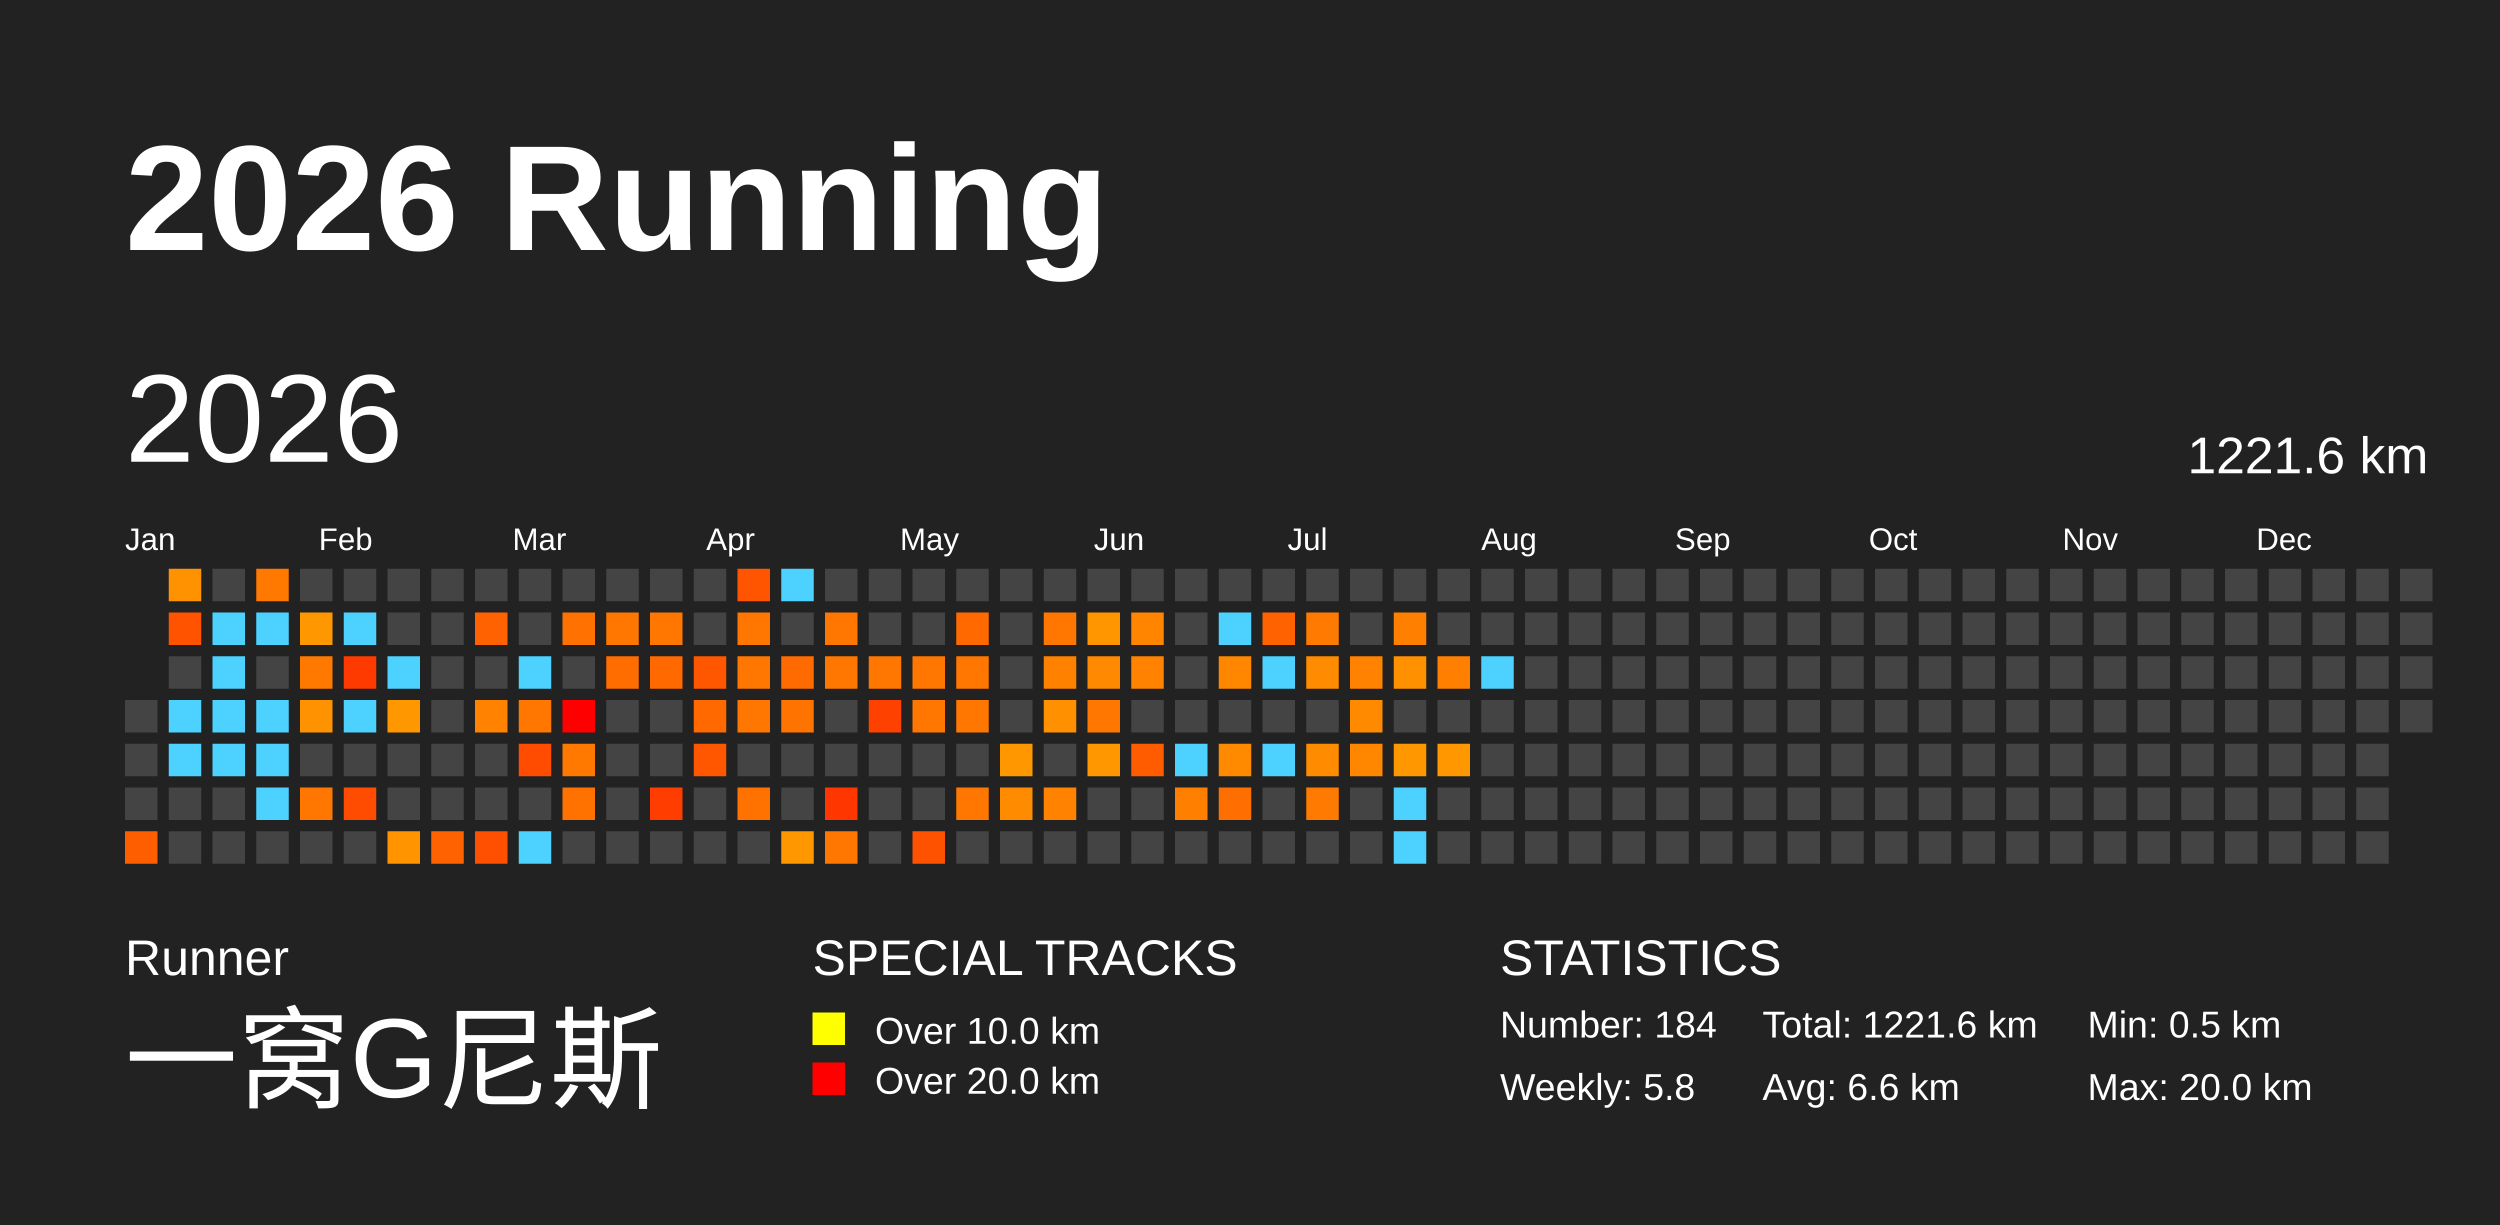
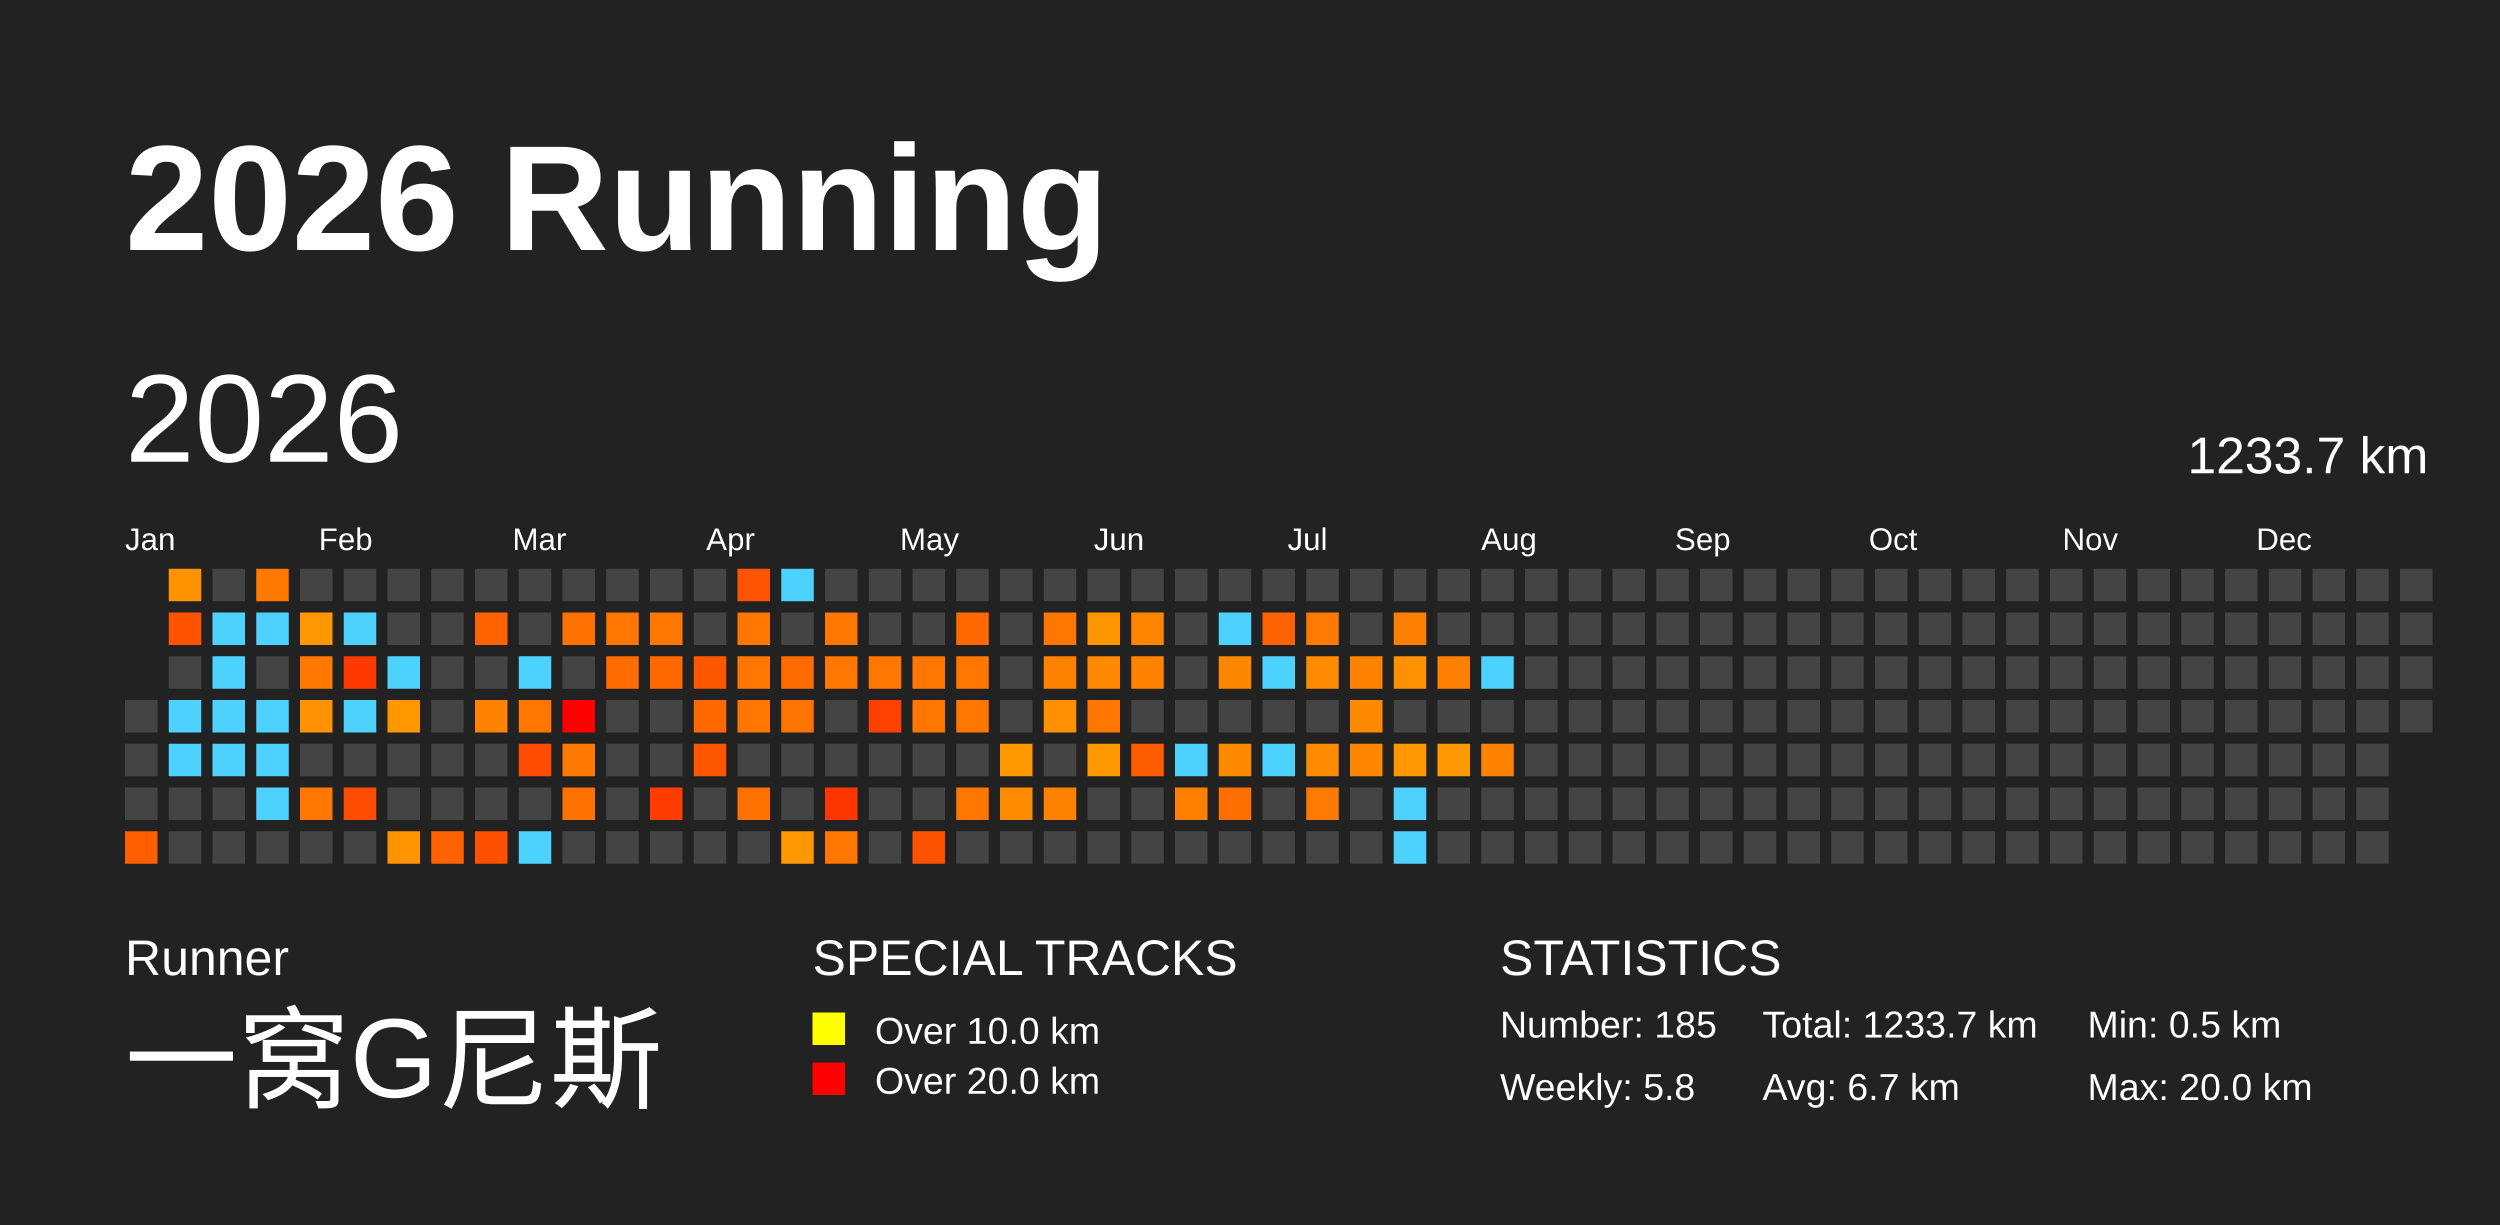
<svg xmlns="http://www.w3.org/2000/svg" baseProfile="full" height="98mm" version="1.1" viewBox="0,0,200,98" width="200mm">
  <defs />
  <rect fill="#222222" height="98" width="200" x="0" y="0" />
  <text fill="#FFFFFF" style="font-size:12px; font-family:Arial; font-weight:bold;" x="10" y="20">2026 Running</text>
  <text fill="#FFFFFF" style="font-size:4px; font-family:Arial" x="10" y="78">Runner</text>
  <text fill="#FFFFFF" style="font-size:9px; font-family:Arial" x="10" y="88">一窝G尼斯</text>
  <text fill="#FFFFFF" style="font-size:4px; font-family:Arial" x="65" y="78">SPECIAL TRACKS</text>
  <rect fill="yellow" height="2.6" width="2.6" x="65" y="81" />
  <text fill="#FFFFFF" style="font-size:3px; font-family:Arial" x="70" y="83.5">Over 10.0 km</text>
  <rect fill="red" height="2.6" width="2.6" x="65" y="85" />
  <text fill="#FFFFFF" style="font-size:3px; font-family:Arial" x="70" y="87.5">Over 20.0 km</text>
  <text fill="#FFFFFF" style="font-size:4px; font-family:Arial" x="120" y="78">STATISTICS</text>
-   <text fill="#FFFFFF" style="font-size:3px; font-family:Arial" x="120" y="83">Number: 184</text>
+   <text fill="#FFFFFF" style="font-size:3px; font-family:Arial" x="120" y="83">Number: 185</text>
  <text fill="#FFFFFF" style="font-size:3px; font-family:Arial" x="120" y="88">Weekly: 5.8</text>
-   <text fill="#FFFFFF" style="font-size:3px; font-family:Arial" x="141" y="83">Total: 1221.6 km</text>
-   <text fill="#FFFFFF" style="font-size:3px; font-family:Arial" x="141" y="88">Avg: 6.6 km</text>
+   <text fill="#FFFFFF" style="font-size:3px; font-family:Arial" x="141" y="83">Total: 1233.7 km</text>
+   <text fill="#FFFFFF" style="font-size:3px; font-family:Arial" x="141" y="88">Avg: 6.7 km</text>
  <text fill="#FFFFFF" style="font-size:3px; font-family:Arial" x="167" y="83">Min: 0.5 km</text>
  <text fill="#FFFFFF" style="font-size:3px; font-family:Arial" x="167" y="88">Max: 20.0 km</text>
  <text dominant-baseline="hanging" fill="#FFFFFF" style="font-size:10.0px; font-family:Arial;" x="10" y="30">2026</text>
-   <text dominant-baseline="hanging" fill="#FFFFFF" style="font-size:4.125px; font-family:Arial;" x="175" y="35">1221.6 km</text>
+   <text dominant-baseline="hanging" fill="#FFFFFF" style="font-size:4.125px; font-family:Arial;" x="175" y="35">1233.7 km</text>
  <text fill="#FFFFFF" style="font-size:2.5px; font-family:Arial" x="10.0" y="44">Jan</text>
  <text fill="#FFFFFF" style="font-size:2.5px; font-family:Arial" x="25.5" y="44">Feb</text>
  <text fill="#FFFFFF" style="font-size:2.5px; font-family:Arial" x="41.0" y="44">Mar</text>
  <text fill="#FFFFFF" style="font-size:2.5px; font-family:Arial" x="56.5" y="44">Apr</text>
  <text fill="#FFFFFF" style="font-size:2.5px; font-family:Arial" x="72.0" y="44">May</text>
  <text fill="#FFFFFF" style="font-size:2.5px; font-family:Arial" x="87.5" y="44">Jun</text>
  <text fill="#FFFFFF" style="font-size:2.5px; font-family:Arial" x="103.0" y="44">Jul</text>
  <text fill="#FFFFFF" style="font-size:2.5px; font-family:Arial" x="118.5" y="44">Aug</text>
  <text fill="#FFFFFF" style="font-size:2.5px; font-family:Arial" x="134.0" y="44">Sep</text>
  <text fill="#FFFFFF" style="font-size:2.5px; font-family:Arial" x="149.5" y="44">Oct</text>
  <text fill="#FFFFFF" style="font-size:2.5px; font-family:Arial" x="165.0" y="44">Nov</text>
  <text fill="#FFFFFF" style="font-size:2.5px; font-family:Arial" x="180.5" y="44">Dec</text>
  <rect fill="#444444" height="2.6" width="2.6" x="10.0" y="56.0" />
  <rect fill="#444444" height="2.6" width="2.6" x="10.0" y="59.5" />
  <rect fill="#444444" height="2.6" width="2.6" x="10.0" y="63.0" />
  <rect fill="#ff5e00" height="2.6" width="2.6" x="10.0" y="66.5" />
  <rect fill="#ff9200" height="2.6" width="2.6" x="13.5" y="45.5" />
  <rect fill="#ff5300" height="2.6" width="2.6" x="13.5" y="49.0" />
  <rect fill="#444444" height="2.6" width="2.6" x="13.5" y="52.5" />
  <rect fill="#4dd2ff" height="2.6" width="2.6" x="13.5" y="56.0" />
  <rect fill="#4dd2ff" height="2.6" width="2.6" x="13.5" y="59.5" />
  <rect fill="#444444" height="2.6" width="2.6" x="13.5" y="63.0" />
  <rect fill="#444444" height="2.6" width="2.6" x="13.5" y="66.5" />
  <rect fill="#444444" height="2.6" width="2.6" x="17.0" y="45.5" />
  <rect fill="#4dd2ff" height="2.6" width="2.6" x="17.0" y="49.0" />
  <rect fill="#4dd2ff" height="2.6" width="2.6" x="17.0" y="52.5" />
  <rect fill="#4dd2ff" height="2.6" width="2.6" x="17.0" y="56.0" />
  <rect fill="#4dd2ff" height="2.6" width="2.6" x="17.0" y="59.5" />
  <rect fill="#444444" height="2.6" width="2.6" x="17.0" y="63.0" />
  <rect fill="#444444" height="2.6" width="2.6" x="17.0" y="66.5" />
  <rect fill="#ff7800" height="2.6" width="2.6" x="20.5" y="45.5" />
  <rect fill="#4dd2ff" height="2.6" width="2.6" x="20.5" y="49.0" />
  <rect fill="#444444" height="2.6" width="2.6" x="20.5" y="52.5" />
  <rect fill="#4dd2ff" height="2.6" width="2.6" x="20.5" y="56.0" />
  <rect fill="#4dd2ff" height="2.6" width="2.6" x="20.5" y="59.5" />
  <rect fill="#4dd2ff" height="2.6" width="2.6" x="20.5" y="63.0" />
  <rect fill="#444444" height="2.6" width="2.6" x="20.5" y="66.5" />
  <rect fill="#444444" height="2.6" width="2.6" x="24.0" y="45.5" />
  <rect fill="#ff9700" height="2.6" width="2.6" x="24.0" y="49.0" />
  <rect fill="#ff7900" height="2.6" width="2.6" x="24.0" y="52.5" />
  <rect fill="#ff9200" height="2.6" width="2.6" x="24.0" y="56.0" />
  <rect fill="#444444" height="2.6" width="2.6" x="24.0" y="59.5" />
  <rect fill="#ff7700" height="2.6" width="2.6" x="24.0" y="63.0" />
  <rect fill="#444444" height="2.6" width="2.6" x="24.0" y="66.5" />
  <rect fill="#444444" height="2.6" width="2.6" x="27.5" y="45.5" />
  <rect fill="#4dd2ff" height="2.6" width="2.6" x="27.5" y="49.0" />
  <rect fill="#ff3a00" height="2.6" width="2.6" x="27.5" y="52.5" />
  <rect fill="#4dd2ff" height="2.6" width="2.6" x="27.5" y="56.0" />
  <rect fill="#444444" height="2.6" width="2.6" x="27.5" y="59.5" />
  <rect fill="#ff4c00" height="2.6" width="2.6" x="27.5" y="63.0" />
  <rect fill="#444444" height="2.6" width="2.6" x="27.5" y="66.5" />
  <rect fill="#444444" height="2.6" width="2.6" x="31.0" y="45.5" />
  <rect fill="#444444" height="2.6" width="2.6" x="31.0" y="49.0" />
  <rect fill="#4dd2ff" height="2.6" width="2.6" x="31.0" y="52.5" />
  <rect fill="#ff9800" height="2.6" width="2.6" x="31.0" y="56.0" />
  <rect fill="#444444" height="2.6" width="2.6" x="31.0" y="59.5" />
  <rect fill="#444444" height="2.6" width="2.6" x="31.0" y="63.0" />
  <rect fill="#ff9400" height="2.6" width="2.6" x="31.0" y="66.5" />
  <rect fill="#444444" height="2.6" width="2.6" x="34.5" y="45.5" />
  <rect fill="#444444" height="2.6" width="2.6" x="34.5" y="49.0" />
  <rect fill="#444444" height="2.6" width="2.6" x="34.5" y="52.5" />
  <rect fill="#444444" height="2.6" width="2.6" x="34.5" y="56.0" />
  <rect fill="#444444" height="2.6" width="2.6" x="34.5" y="59.5" />
  <rect fill="#444444" height="2.6" width="2.6" x="34.5" y="63.0" />
  <rect fill="#ff6200" height="2.6" width="2.6" x="34.5" y="66.5" />
  <rect fill="#444444" height="2.6" width="2.6" x="38.0" y="45.5" />
  <rect fill="#ff6200" height="2.6" width="2.6" x="38.0" y="49.0" />
  <rect fill="#444444" height="2.6" width="2.6" x="38.0" y="52.5" />
  <rect fill="#ff8200" height="2.6" width="2.6" x="38.0" y="56.0" />
  <rect fill="#444444" height="2.6" width="2.6" x="38.0" y="59.5" />
  <rect fill="#444444" height="2.6" width="2.6" x="38.0" y="63.0" />
  <rect fill="#ff4f00" height="2.6" width="2.6" x="38.0" y="66.5" />
  <rect fill="#444444" height="2.6" width="2.6" x="41.5" y="45.5" />
  <rect fill="#444444" height="2.6" width="2.6" x="41.5" y="49.0" />
  <rect fill="#4dd2ff" height="2.6" width="2.6" x="41.5" y="52.5" />
  <rect fill="#ff7700" height="2.6" width="2.6" x="41.5" y="56.0" />
  <rect fill="#ff4c00" height="2.6" width="2.6" x="41.5" y="59.5" />
  <rect fill="#444444" height="2.6" width="2.6" x="41.5" y="63.0" />
  <rect fill="#4dd2ff" height="2.6" width="2.6" x="41.5" y="66.5" />
  <rect fill="#444444" height="2.6" width="2.6" x="45.0" y="45.5" />
  <rect fill="#ff7100" height="2.6" width="2.6" x="45.0" y="49.0" />
  <rect fill="#444444" height="2.6" width="2.6" x="45.0" y="52.5" />
  <rect fill="red" height="2.6" width="2.6" x="45.0" y="56.0" />
  <rect fill="#ff7800" height="2.6" width="2.6" x="45.0" y="59.5" />
  <rect fill="#ff7200" height="2.6" width="2.6" x="45.0" y="63.0" />
  <rect fill="#444444" height="2.6" width="2.6" x="45.0" y="66.5" />
  <rect fill="#444444" height="2.6" width="2.6" x="48.5" y="45.5" />
  <rect fill="#ff7700" height="2.6" width="2.6" x="48.5" y="49.0" />
  <rect fill="#ff6c00" height="2.6" width="2.6" x="48.5" y="52.5" />
  <rect fill="#444444" height="2.6" width="2.6" x="48.5" y="56.0" />
  <rect fill="#444444" height="2.6" width="2.6" x="48.5" y="59.5" />
  <rect fill="#444444" height="2.6" width="2.6" x="48.5" y="63.0" />
  <rect fill="#444444" height="2.6" width="2.6" x="48.5" y="66.5" />
  <rect fill="#444444" height="2.6" width="2.6" x="52.0" y="45.5" />
  <rect fill="#ff7700" height="2.6" width="2.6" x="52.0" y="49.0" />
  <rect fill="#ff6900" height="2.6" width="2.6" x="52.0" y="52.5" />
  <rect fill="#444444" height="2.6" width="2.6" x="52.0" y="56.0" />
  <rect fill="#444444" height="2.6" width="2.6" x="52.0" y="59.5" />
  <rect fill="#ff3d00" height="2.6" width="2.6" x="52.0" y="63.0" />
  <rect fill="#444444" height="2.6" width="2.6" x="52.0" y="66.5" />
  <rect fill="#444444" height="2.6" width="2.6" x="55.5" y="45.5" />
  <rect fill="#444444" height="2.6" width="2.6" x="55.5" y="49.0" />
  <rect fill="#ff5700" height="2.6" width="2.6" x="55.5" y="52.5" />
  <rect fill="#ff6900" height="2.6" width="2.6" x="55.5" y="56.0" />
  <rect fill="#ff5600" height="2.6" width="2.6" x="55.5" y="59.5" />
  <rect fill="#444444" height="2.6" width="2.6" x="55.5" y="63.0" />
  <rect fill="#444444" height="2.6" width="2.6" x="55.5" y="66.5" />
  <rect fill="#ff5500" height="2.6" width="2.6" x="59.0" y="45.5" />
  <rect fill="#ff7700" height="2.6" width="2.6" x="59.0" y="49.0" />
  <rect fill="#ff7700" height="2.6" width="2.6" x="59.0" y="52.5" />
  <rect fill="#ff7700" height="2.6" width="2.6" x="59.0" y="56.0" />
  <rect fill="#444444" height="2.6" width="2.6" x="59.0" y="59.5" />
  <rect fill="#ff7200" height="2.6" width="2.6" x="59.0" y="63.0" />
  <rect fill="#444444" height="2.6" width="2.6" x="59.0" y="66.5" />
  <rect fill="#4dd2ff" height="2.6" width="2.6" x="62.5" y="45.5" />
  <rect fill="#444444" height="2.6" width="2.6" x="62.5" y="49.0" />
  <rect fill="#ff6b00" height="2.6" width="2.6" x="62.5" y="52.5" />
  <rect fill="#ff7400" height="2.6" width="2.6" x="62.5" y="56.0" />
  <rect fill="#444444" height="2.6" width="2.6" x="62.5" y="59.5" />
  <rect fill="#444444" height="2.6" width="2.6" x="62.5" y="63.0" />
  <rect fill="#ff9800" height="2.6" width="2.6" x="62.5" y="66.5" />
  <rect fill="#444444" height="2.6" width="2.6" x="66.0" y="45.5" />
  <rect fill="#ff7700" height="2.6" width="2.6" x="66.0" y="49.0" />
  <rect fill="#ff7700" height="2.6" width="2.6" x="66.0" y="52.5" />
  <rect fill="#444444" height="2.6" width="2.6" x="66.0" y="56.0" />
  <rect fill="#444444" height="2.6" width="2.6" x="66.0" y="59.5" />
  <rect fill="#ff3600" height="2.6" width="2.6" x="66.0" y="63.0" />
  <rect fill="#ff7600" height="2.6" width="2.6" x="66.0" y="66.5" />
  <rect fill="#444444" height="2.6" width="2.6" x="69.5" y="45.5" />
  <rect fill="#444444" height="2.6" width="2.6" x="69.5" y="49.0" />
  <rect fill="#ff7700" height="2.6" width="2.6" x="69.5" y="52.5" />
  <rect fill="#ff4100" height="2.6" width="2.6" x="69.5" y="56.0" />
  <rect fill="#444444" height="2.6" width="2.6" x="69.5" y="59.5" />
  <rect fill="#444444" height="2.6" width="2.6" x="69.5" y="63.0" />
  <rect fill="#444444" height="2.6" width="2.6" x="69.5" y="66.5" />
  <rect fill="#444444" height="2.6" width="2.6" x="73.0" y="45.5" />
  <rect fill="#444444" height="2.6" width="2.6" x="73.0" y="49.0" />
  <rect fill="#ff7700" height="2.6" width="2.6" x="73.0" y="52.5" />
  <rect fill="#ff7700" height="2.6" width="2.6" x="73.0" y="56.0" />
  <rect fill="#444444" height="2.6" width="2.6" x="73.0" y="59.5" />
  <rect fill="#444444" height="2.6" width="2.6" x="73.0" y="63.0" />
  <rect fill="#ff5200" height="2.6" width="2.6" x="73.0" y="66.5" />
  <rect fill="#444444" height="2.6" width="2.6" x="76.5" y="45.5" />
  <rect fill="#ff6900" height="2.6" width="2.6" x="76.5" y="49.0" />
  <rect fill="#ff7700" height="2.6" width="2.6" x="76.5" y="52.5" />
  <rect fill="#ff7700" height="2.6" width="2.6" x="76.5" y="56.0" />
  <rect fill="#444444" height="2.6" width="2.6" x="76.5" y="59.5" />
  <rect fill="#ff7700" height="2.6" width="2.6" x="76.5" y="63.0" />
  <rect fill="#444444" height="2.6" width="2.6" x="76.5" y="66.5" />
  <rect fill="#444444" height="2.6" width="2.6" x="80.0" y="45.5" />
  <rect fill="#444444" height="2.6" width="2.6" x="80.0" y="49.0" />
  <rect fill="#444444" height="2.6" width="2.6" x="80.0" y="52.5" />
  <rect fill="#444444" height="2.6" width="2.6" x="80.0" y="56.0" />
  <rect fill="#ff9700" height="2.6" width="2.6" x="80.0" y="59.5" />
  <rect fill="#ff8b00" height="2.6" width="2.6" x="80.0" y="63.0" />
  <rect fill="#444444" height="2.6" width="2.6" x="80.0" y="66.5" />
  <rect fill="#444444" height="2.6" width="2.6" x="83.5" y="45.5" />
  <rect fill="#ff7600" height="2.6" width="2.6" x="83.5" y="49.0" />
  <rect fill="#ff8100" height="2.6" width="2.6" x="83.5" y="52.5" />
  <rect fill="#ff9000" height="2.6" width="2.6" x="83.5" y="56.0" />
  <rect fill="#444444" height="2.6" width="2.6" x="83.5" y="59.5" />
  <rect fill="#ff8200" height="2.6" width="2.6" x="83.5" y="63.0" />
  <rect fill="#444444" height="2.6" width="2.6" x="83.5" y="66.5" />
  <rect fill="#444444" height="2.6" width="2.6" x="87.0" y="45.5" />
  <rect fill="#ff9600" height="2.6" width="2.6" x="87.0" y="49.0" />
  <rect fill="#ff8900" height="2.6" width="2.6" x="87.0" y="52.5" />
  <rect fill="#ff7700" height="2.6" width="2.6" x="87.0" y="56.0" />
  <rect fill="#ff9800" height="2.6" width="2.6" x="87.0" y="59.5" />
  <rect fill="#444444" height="2.6" width="2.6" x="87.0" y="63.0" />
  <rect fill="#444444" height="2.6" width="2.6" x="87.0" y="66.5" />
  <rect fill="#444444" height="2.6" width="2.6" x="90.5" y="45.5" />
  <rect fill="#ff8400" height="2.6" width="2.6" x="90.5" y="49.0" />
  <rect fill="#ff8200" height="2.6" width="2.6" x="90.5" y="52.5" />
  <rect fill="#444444" height="2.6" width="2.6" x="90.5" y="56.0" />
  <rect fill="#ff5c00" height="2.6" width="2.6" x="90.5" y="59.5" />
  <rect fill="#444444" height="2.6" width="2.6" x="90.5" y="63.0" />
  <rect fill="#444444" height="2.6" width="2.6" x="90.5" y="66.5" />
  <rect fill="#444444" height="2.6" width="2.6" x="94.0" y="45.5" />
  <rect fill="#444444" height="2.6" width="2.6" x="94.0" y="49.0" />
  <rect fill="#444444" height="2.6" width="2.6" x="94.0" y="52.5" />
  <rect fill="#444444" height="2.6" width="2.6" x="94.0" y="56.0" />
  <rect fill="#4dd2ff" height="2.6" width="2.6" x="94.0" y="59.5" />
  <rect fill="#ff8000" height="2.6" width="2.6" x="94.0" y="63.0" />
  <rect fill="#444444" height="2.6" width="2.6" x="94.0" y="66.5" />
  <rect fill="#444444" height="2.6" width="2.6" x="97.5" y="45.5" />
  <rect fill="#4dd2ff" height="2.6" width="2.6" x="97.5" y="49.0" />
  <rect fill="#ff8700" height="2.6" width="2.6" x="97.5" y="52.5" />
  <rect fill="#444444" height="2.6" width="2.6" x="97.5" y="56.0" />
  <rect fill="#ff8a00" height="2.6" width="2.6" x="97.5" y="59.5" />
  <rect fill="#ff6e00" height="2.6" width="2.6" x="97.5" y="63.0" />
  <rect fill="#444444" height="2.6" width="2.6" x="97.5" y="66.5" />
  <rect fill="#444444" height="2.6" width="2.6" x="101.0" y="45.5" />
  <rect fill="#ff6200" height="2.6" width="2.6" x="101.0" y="49.0" />
  <rect fill="#4dd2ff" height="2.6" width="2.6" x="101.0" y="52.5" />
  <rect fill="#444444" height="2.6" width="2.6" x="101.0" y="56.0" />
  <rect fill="#4dd2ff" height="2.6" width="2.6" x="101.0" y="59.5" />
  <rect fill="#444444" height="2.6" width="2.6" x="101.0" y="63.0" />
  <rect fill="#444444" height="2.6" width="2.6" x="101.0" y="66.5" />
  <rect fill="#444444" height="2.6" width="2.6" x="104.5" y="45.5" />
  <rect fill="#ff7a00" height="2.6" width="2.6" x="104.5" y="49.0" />
  <rect fill="#ff8b00" height="2.6" width="2.6" x="104.5" y="52.5" />
  <rect fill="#444444" height="2.6" width="2.6" x="104.5" y="56.0" />
  <rect fill="#ff8b00" height="2.6" width="2.6" x="104.5" y="59.5" />
  <rect fill="#ff7a00" height="2.6" width="2.6" x="104.5" y="63.0" />
  <rect fill="#444444" height="2.6" width="2.6" x="104.5" y="66.5" />
  <rect fill="#444444" height="2.6" width="2.6" x="108.0" y="45.5" />
  <rect fill="#444444" height="2.6" width="2.6" x="108.0" y="49.0" />
  <rect fill="#ff8200" height="2.6" width="2.6" x="108.0" y="52.5" />
  <rect fill="#ff8a00" height="2.6" width="2.6" x="108.0" y="56.0" />
  <rect fill="#ff8700" height="2.6" width="2.6" x="108.0" y="59.5" />
  <rect fill="#444444" height="2.6" width="2.6" x="108.0" y="63.0" />
  <rect fill="#444444" height="2.6" width="2.6" x="108.0" y="66.5" />
  <rect fill="#444444" height="2.6" width="2.6" x="111.5" y="45.5" />
  <rect fill="#ff8000" height="2.6" width="2.6" x="111.5" y="49.0" />
  <rect fill="#ff9000" height="2.6" width="2.6" x="111.5" y="52.5" />
  <rect fill="#444444" height="2.6" width="2.6" x="111.5" y="56.0" />
  <rect fill="#ff9700" height="2.6" width="2.6" x="111.5" y="59.5" />
  <rect fill="#4dd2ff" height="2.6" width="2.6" x="111.5" y="63.0" />
  <rect fill="#4dd2ff" height="2.6" width="2.6" x="111.5" y="66.5" />
  <rect fill="#444444" height="2.6" width="2.6" x="115.0" y="45.5" />
  <rect fill="#444444" height="2.6" width="2.6" x="115.0" y="49.0" />
  <rect fill="#ff8000" height="2.6" width="2.6" x="115.0" y="52.5" />
  <rect fill="#444444" height="2.6" width="2.6" x="115.0" y="56.0" />
  <rect fill="#ff9700" height="2.6" width="2.6" x="115.0" y="59.5" />
  <rect fill="#444444" height="2.6" width="2.6" x="115.0" y="63.0" />
  <rect fill="#444444" height="2.6" width="2.6" x="115.0" y="66.5" />
  <rect fill="#444444" height="2.6" width="2.6" x="118.5" y="45.5" />
  <rect fill="#444444" height="2.6" width="2.6" x="118.5" y="49.0" />
  <rect fill="#4dd2ff" height="2.6" width="2.6" x="118.5" y="52.5" />
  <rect fill="#444444" height="2.6" width="2.6" x="118.5" y="56.0" />
-   <rect fill="#444444" height="2.6" width="2.6" x="118.5" y="59.5" />
+   <rect fill="#ff8200" height="2.6" width="2.6" x="118.5" y="59.5" />
  <rect fill="#444444" height="2.6" width="2.6" x="118.5" y="63.0" />
  <rect fill="#444444" height="2.6" width="2.6" x="118.5" y="66.5" />
  <rect fill="#444444" height="2.6" width="2.6" x="122.0" y="45.5" />
  <rect fill="#444444" height="2.6" width="2.6" x="122.0" y="49.0" />
  <rect fill="#444444" height="2.6" width="2.6" x="122.0" y="52.5" />
  <rect fill="#444444" height="2.6" width="2.6" x="122.0" y="56.0" />
  <rect fill="#444444" height="2.6" width="2.6" x="122.0" y="59.5" />
  <rect fill="#444444" height="2.6" width="2.6" x="122.0" y="63.0" />
  <rect fill="#444444" height="2.6" width="2.6" x="122.0" y="66.5" />
  <rect fill="#444444" height="2.6" width="2.6" x="125.5" y="45.5" />
  <rect fill="#444444" height="2.6" width="2.6" x="125.5" y="49.0" />
  <rect fill="#444444" height="2.6" width="2.6" x="125.5" y="52.5" />
  <rect fill="#444444" height="2.6" width="2.6" x="125.5" y="56.0" />
  <rect fill="#444444" height="2.6" width="2.6" x="125.5" y="59.5" />
  <rect fill="#444444" height="2.6" width="2.6" x="125.5" y="63.0" />
  <rect fill="#444444" height="2.6" width="2.6" x="125.5" y="66.5" />
  <rect fill="#444444" height="2.6" width="2.6" x="129.0" y="45.5" />
  <rect fill="#444444" height="2.6" width="2.6" x="129.0" y="49.0" />
  <rect fill="#444444" height="2.6" width="2.6" x="129.0" y="52.5" />
  <rect fill="#444444" height="2.6" width="2.6" x="129.0" y="56.0" />
  <rect fill="#444444" height="2.6" width="2.6" x="129.0" y="59.5" />
  <rect fill="#444444" height="2.6" width="2.6" x="129.0" y="63.0" />
  <rect fill="#444444" height="2.6" width="2.6" x="129.0" y="66.5" />
  <rect fill="#444444" height="2.6" width="2.6" x="132.5" y="45.5" />
  <rect fill="#444444" height="2.6" width="2.6" x="132.5" y="49.0" />
  <rect fill="#444444" height="2.6" width="2.6" x="132.5" y="52.5" />
  <rect fill="#444444" height="2.6" width="2.6" x="132.5" y="56.0" />
  <rect fill="#444444" height="2.6" width="2.6" x="132.5" y="59.5" />
  <rect fill="#444444" height="2.6" width="2.6" x="132.5" y="63.0" />
  <rect fill="#444444" height="2.6" width="2.6" x="132.5" y="66.5" />
  <rect fill="#444444" height="2.6" width="2.6" x="136.0" y="45.5" />
  <rect fill="#444444" height="2.6" width="2.6" x="136.0" y="49.0" />
  <rect fill="#444444" height="2.6" width="2.6" x="136.0" y="52.5" />
  <rect fill="#444444" height="2.6" width="2.6" x="136.0" y="56.0" />
  <rect fill="#444444" height="2.6" width="2.6" x="136.0" y="59.5" />
  <rect fill="#444444" height="2.6" width="2.6" x="136.0" y="63.0" />
  <rect fill="#444444" height="2.6" width="2.6" x="136.0" y="66.5" />
  <rect fill="#444444" height="2.6" width="2.6" x="139.5" y="45.5" />
  <rect fill="#444444" height="2.6" width="2.6" x="139.5" y="49.0" />
  <rect fill="#444444" height="2.6" width="2.6" x="139.5" y="52.5" />
  <rect fill="#444444" height="2.6" width="2.6" x="139.5" y="56.0" />
  <rect fill="#444444" height="2.6" width="2.6" x="139.5" y="59.5" />
  <rect fill="#444444" height="2.6" width="2.6" x="139.5" y="63.0" />
  <rect fill="#444444" height="2.6" width="2.6" x="139.5" y="66.5" />
  <rect fill="#444444" height="2.6" width="2.6" x="143.0" y="45.5" />
  <rect fill="#444444" height="2.6" width="2.6" x="143.0" y="49.0" />
  <rect fill="#444444" height="2.6" width="2.6" x="143.0" y="52.5" />
  <rect fill="#444444" height="2.6" width="2.6" x="143.0" y="56.0" />
  <rect fill="#444444" height="2.6" width="2.6" x="143.0" y="59.5" />
  <rect fill="#444444" height="2.6" width="2.6" x="143.0" y="63.0" />
  <rect fill="#444444" height="2.6" width="2.6" x="143.0" y="66.5" />
  <rect fill="#444444" height="2.6" width="2.6" x="146.5" y="45.5" />
  <rect fill="#444444" height="2.6" width="2.6" x="146.5" y="49.0" />
  <rect fill="#444444" height="2.6" width="2.6" x="146.5" y="52.5" />
  <rect fill="#444444" height="2.6" width="2.6" x="146.5" y="56.0" />
  <rect fill="#444444" height="2.6" width="2.6" x="146.5" y="59.5" />
  <rect fill="#444444" height="2.6" width="2.6" x="146.5" y="63.0" />
  <rect fill="#444444" height="2.6" width="2.6" x="146.5" y="66.5" />
  <rect fill="#444444" height="2.6" width="2.6" x="150.0" y="45.5" />
  <rect fill="#444444" height="2.6" width="2.6" x="150.0" y="49.0" />
  <rect fill="#444444" height="2.6" width="2.6" x="150.0" y="52.5" />
  <rect fill="#444444" height="2.6" width="2.6" x="150.0" y="56.0" />
  <rect fill="#444444" height="2.6" width="2.6" x="150.0" y="59.5" />
  <rect fill="#444444" height="2.6" width="2.6" x="150.0" y="63.0" />
  <rect fill="#444444" height="2.6" width="2.6" x="150.0" y="66.5" />
  <rect fill="#444444" height="2.6" width="2.6" x="153.5" y="45.5" />
  <rect fill="#444444" height="2.6" width="2.6" x="153.5" y="49.0" />
  <rect fill="#444444" height="2.6" width="2.6" x="153.5" y="52.5" />
  <rect fill="#444444" height="2.6" width="2.6" x="153.5" y="56.0" />
  <rect fill="#444444" height="2.6" width="2.6" x="153.5" y="59.5" />
  <rect fill="#444444" height="2.6" width="2.6" x="153.5" y="63.0" />
  <rect fill="#444444" height="2.6" width="2.6" x="153.5" y="66.5" />
  <rect fill="#444444" height="2.6" width="2.6" x="157.0" y="45.5" />
  <rect fill="#444444" height="2.6" width="2.6" x="157.0" y="49.0" />
  <rect fill="#444444" height="2.6" width="2.6" x="157.0" y="52.5" />
  <rect fill="#444444" height="2.6" width="2.6" x="157.0" y="56.0" />
  <rect fill="#444444" height="2.6" width="2.6" x="157.0" y="59.5" />
  <rect fill="#444444" height="2.6" width="2.6" x="157.0" y="63.0" />
  <rect fill="#444444" height="2.6" width="2.6" x="157.0" y="66.5" />
  <rect fill="#444444" height="2.6" width="2.6" x="160.5" y="45.5" />
  <rect fill="#444444" height="2.6" width="2.6" x="160.5" y="49.0" />
  <rect fill="#444444" height="2.6" width="2.6" x="160.5" y="52.5" />
  <rect fill="#444444" height="2.6" width="2.6" x="160.5" y="56.0" />
  <rect fill="#444444" height="2.6" width="2.6" x="160.5" y="59.5" />
  <rect fill="#444444" height="2.6" width="2.6" x="160.5" y="63.0" />
  <rect fill="#444444" height="2.6" width="2.6" x="160.5" y="66.5" />
  <rect fill="#444444" height="2.6" width="2.6" x="164.0" y="45.5" />
  <rect fill="#444444" height="2.6" width="2.6" x="164.0" y="49.0" />
  <rect fill="#444444" height="2.6" width="2.6" x="164.0" y="52.5" />
  <rect fill="#444444" height="2.6" width="2.6" x="164.0" y="56.0" />
  <rect fill="#444444" height="2.6" width="2.6" x="164.0" y="59.5" />
  <rect fill="#444444" height="2.6" width="2.6" x="164.0" y="63.0" />
  <rect fill="#444444" height="2.6" width="2.6" x="164.0" y="66.5" />
  <rect fill="#444444" height="2.6" width="2.6" x="167.5" y="45.5" />
  <rect fill="#444444" height="2.6" width="2.6" x="167.5" y="49.0" />
  <rect fill="#444444" height="2.6" width="2.6" x="167.5" y="52.5" />
  <rect fill="#444444" height="2.6" width="2.6" x="167.5" y="56.0" />
  <rect fill="#444444" height="2.6" width="2.6" x="167.5" y="59.5" />
  <rect fill="#444444" height="2.6" width="2.6" x="167.5" y="63.0" />
  <rect fill="#444444" height="2.6" width="2.6" x="167.5" y="66.5" />
  <rect fill="#444444" height="2.6" width="2.6" x="171.0" y="45.5" />
  <rect fill="#444444" height="2.6" width="2.6" x="171.0" y="49.0" />
  <rect fill="#444444" height="2.6" width="2.6" x="171.0" y="52.5" />
  <rect fill="#444444" height="2.6" width="2.6" x="171.0" y="56.0" />
  <rect fill="#444444" height="2.6" width="2.6" x="171.0" y="59.5" />
  <rect fill="#444444" height="2.6" width="2.6" x="171.0" y="63.0" />
  <rect fill="#444444" height="2.6" width="2.6" x="171.0" y="66.5" />
  <rect fill="#444444" height="2.6" width="2.6" x="174.5" y="45.5" />
  <rect fill="#444444" height="2.6" width="2.6" x="174.5" y="49.0" />
  <rect fill="#444444" height="2.6" width="2.6" x="174.5" y="52.5" />
  <rect fill="#444444" height="2.6" width="2.6" x="174.5" y="56.0" />
  <rect fill="#444444" height="2.6" width="2.6" x="174.5" y="59.5" />
  <rect fill="#444444" height="2.6" width="2.6" x="174.5" y="63.0" />
  <rect fill="#444444" height="2.6" width="2.6" x="174.5" y="66.5" />
  <rect fill="#444444" height="2.6" width="2.6" x="178.0" y="45.5" />
  <rect fill="#444444" height="2.6" width="2.6" x="178.0" y="49.0" />
  <rect fill="#444444" height="2.6" width="2.6" x="178.0" y="52.5" />
  <rect fill="#444444" height="2.6" width="2.6" x="178.0" y="56.0" />
  <rect fill="#444444" height="2.6" width="2.6" x="178.0" y="59.5" />
  <rect fill="#444444" height="2.6" width="2.6" x="178.0" y="63.0" />
  <rect fill="#444444" height="2.6" width="2.6" x="178.0" y="66.5" />
  <rect fill="#444444" height="2.6" width="2.6" x="181.5" y="45.5" />
  <rect fill="#444444" height="2.6" width="2.6" x="181.5" y="49.0" />
  <rect fill="#444444" height="2.6" width="2.6" x="181.5" y="52.5" />
  <rect fill="#444444" height="2.6" width="2.6" x="181.5" y="56.0" />
  <rect fill="#444444" height="2.6" width="2.6" x="181.5" y="59.5" />
  <rect fill="#444444" height="2.6" width="2.6" x="181.5" y="63.0" />
  <rect fill="#444444" height="2.6" width="2.6" x="181.5" y="66.5" />
  <rect fill="#444444" height="2.6" width="2.6" x="185.0" y="45.5" />
  <rect fill="#444444" height="2.6" width="2.6" x="185.0" y="49.0" />
  <rect fill="#444444" height="2.6" width="2.6" x="185.0" y="52.5" />
  <rect fill="#444444" height="2.6" width="2.6" x="185.0" y="56.0" />
  <rect fill="#444444" height="2.6" width="2.6" x="185.0" y="59.5" />
  <rect fill="#444444" height="2.6" width="2.6" x="185.0" y="63.0" />
  <rect fill="#444444" height="2.6" width="2.6" x="185.0" y="66.5" />
  <rect fill="#444444" height="2.6" width="2.6" x="188.5" y="45.5" />
  <rect fill="#444444" height="2.6" width="2.6" x="188.5" y="49.0" />
  <rect fill="#444444" height="2.6" width="2.6" x="188.5" y="52.5" />
  <rect fill="#444444" height="2.6" width="2.6" x="188.5" y="56.0" />
  <rect fill="#444444" height="2.6" width="2.6" x="188.5" y="59.5" />
  <rect fill="#444444" height="2.6" width="2.6" x="188.5" y="63.0" />
  <rect fill="#444444" height="2.6" width="2.6" x="188.5" y="66.5" />
  <rect fill="#444444" height="2.6" width="2.6" x="192.0" y="45.5" />
  <rect fill="#444444" height="2.6" width="2.6" x="192.0" y="49.0" />
  <rect fill="#444444" height="2.6" width="2.6" x="192.0" y="52.5" />
  <rect fill="#444444" height="2.6" width="2.6" x="192.0" y="56.0" />
</svg>
